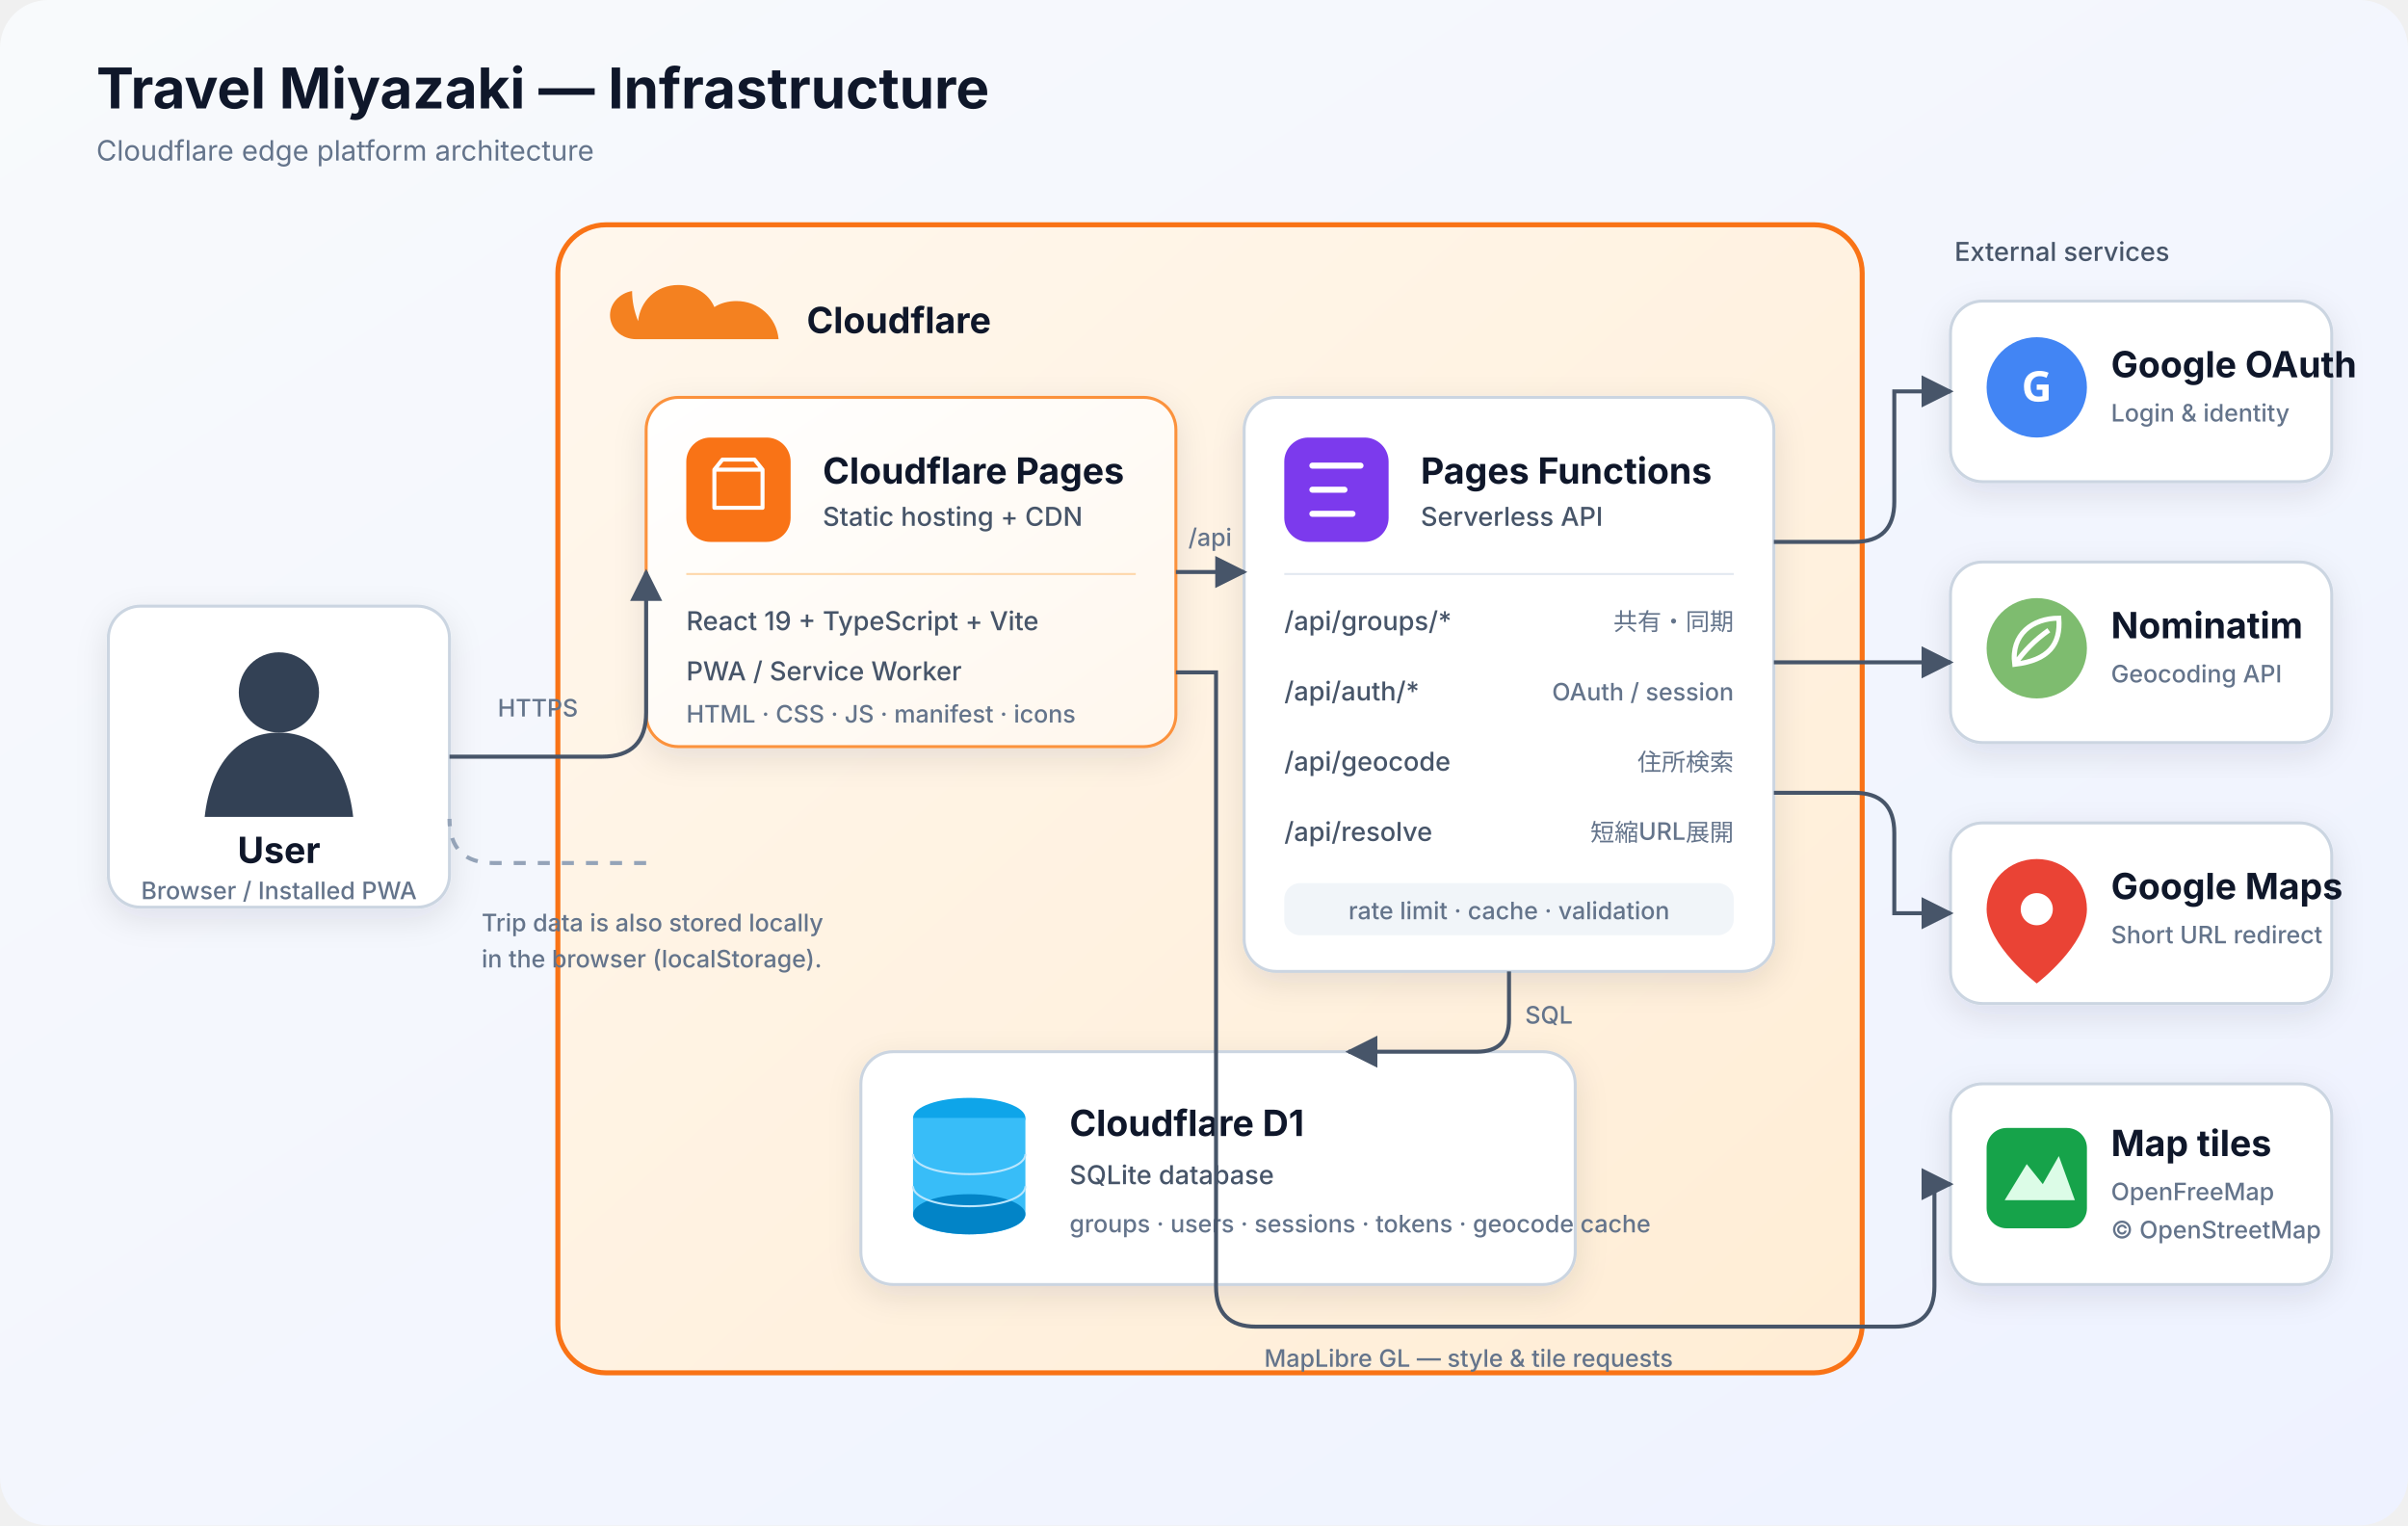
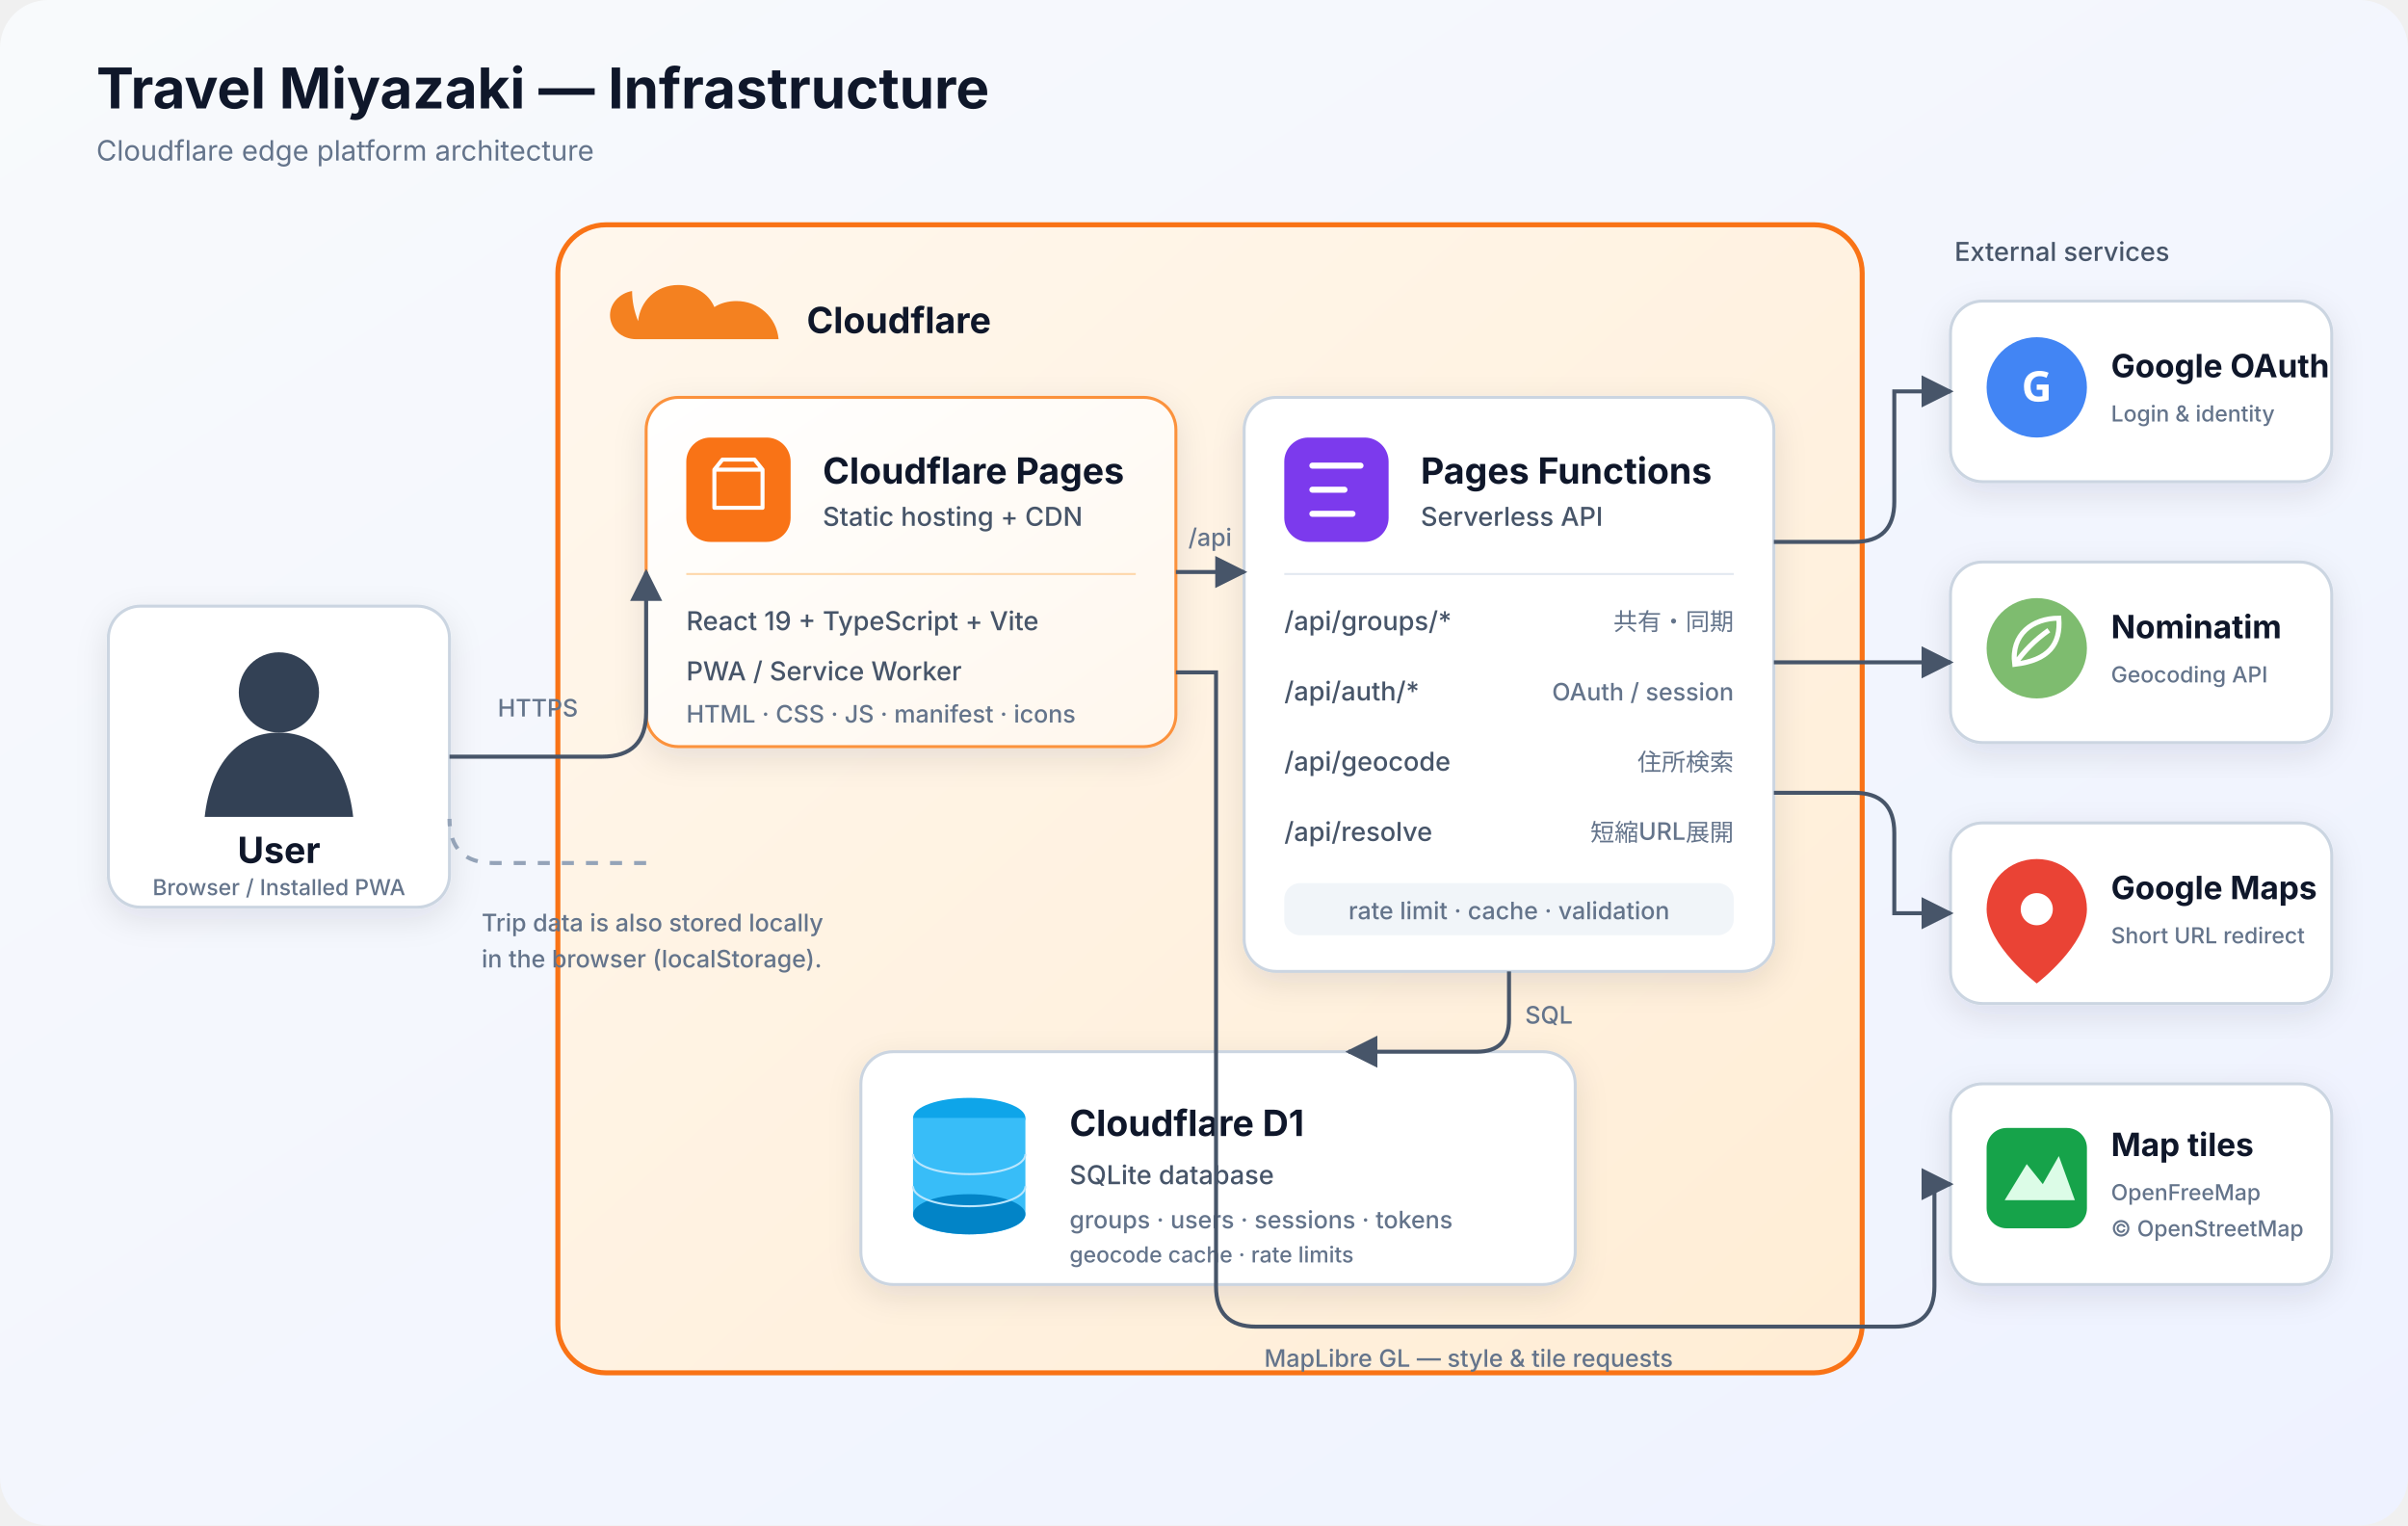
<svg xmlns="http://www.w3.org/2000/svg" width="1200" height="760" viewBox="0 0 1200 760" role="img" aria-labelledby="title desc">
  <defs>
    <linearGradient id="bg" x1="0" y1="0" x2="1" y2="1">
      <stop stop-color="#f8fafc" />
      <stop offset="1" stop-color="#eef2ff" />
    </linearGradient>
    <linearGradient id="cf" x1="0" y1="0" x2="1" y2="1">
      <stop stop-color="#fff7ed" />
      <stop offset="1" stop-color="#ffedd5" />
    </linearGradient>
    <linearGradient id="pages" x1="0" y1="0" x2="1" y2="1">
      <stop stop-color="#fff" />
      <stop offset="1" stop-color="#fff7ed" />
    </linearGradient>
    <filter id="shadow" x="-20%" y="-20%" width="140%" height="140%">
      <feDropShadow dx="0" dy="5" stdDeviation="8" flood-color="#0f172a" flood-opacity=".10" />
    </filter>
    <marker id="arrow" viewBox="0 0 10 10" refX="9" refY="5" markerWidth="8" markerHeight="8" orient="auto-start-reverse">
      <path d="M0 0 10 5 0 10Z" fill="#475569" />
    </marker>
    <style>
-       .title{font:700 28px system-ui,-apple-system,"Segoe UI",sans-serif;fill:#0f172a}.subtitle{font:400 14px system-ui,-apple-system,"Segoe UI",sans-serif;fill:#64748b}.label{font:700 18px system-ui,-apple-system,"Segoe UI",sans-serif;fill:#0f172a}.small{font:500 13px system-ui,-apple-system,"Segoe UI",sans-serif;fill:#475569}.tiny{font:500 12px system-ui,-apple-system,"Segoe UI",sans-serif;fill:#64748b}.white{fill:#fff}.line{fill:none;stroke:#475569;stroke-width:2;marker-end:url(#arrow)}.dash{fill:none;stroke:#94a3b8;stroke-width:2;stroke-dasharray:6 6}.box{fill:#fff;stroke:#cbd5e1;stroke-width:1.5;rx:16;filter:url(#shadow)}
+       .title{font:700 28px system-ui,-apple-system,"Segoe UI",sans-serif;fill:#0f172a}.subtitle{font:400 14px system-ui,-apple-system,"Segoe UI",sans-serif;fill:#64748b}.label{font:700 18px system-ui,-apple-system,"Segoe UI",sans-serif;fill:#0f172a}.service-title{font:700 16px system-ui,-apple-system,"Segoe UI",sans-serif;fill:#0f172a}.small{font:500 13px system-ui,-apple-system,"Segoe UI",sans-serif;fill:#475569}.tiny{font:500 12px system-ui,-apple-system,"Segoe UI",sans-serif;fill:#64748b}.micro{font:500 11px system-ui,-apple-system,"Segoe UI",sans-serif;fill:#64748b}.white{fill:#fff}.line{fill:none;stroke:#475569;stroke-width:2;marker-end:url(#arrow)}.dash{fill:none;stroke:#94a3b8;stroke-width:2;stroke-dasharray:6 6}.box{fill:#fff;stroke:#cbd5e1;stroke-width:1.5;rx:16;filter:url(#shadow)}
    </style>
  </defs>
  <rect width="1200" height="760" rx="24" fill="url(#bg)" />
  <text x="48" y="54" class="title">Travel Miyazaki — Infrastructure</text>
  <text x="48" y="80" class="subtitle">Cloudflare edge platform architecture</text>
  <g transform="translate(54 302)">
    <rect width="170" height="150" class="box" />
    <circle cx="85" cy="43" r="20" fill="#334155" />
    <path d="M48 105c3-27 17-42 37-42s34 15 37 42" fill="#334155" />
    <text x="85" y="128" text-anchor="middle" class="label">User</text>
-     <text x="85" y="146" text-anchor="middle" class="tiny">Browser / Installed PWA</text>
+     <text x="85" y="144" text-anchor="middle" class="micro">Browser / Installed PWA</text>
  </g>
  <rect x="278" y="112" width="650" height="572" rx="24" fill="url(#cf)" stroke="#f97316" stroke-width="2.5" />
  <g transform="translate(304 136)">
    <path d="M14 24c1-10 9-18 20-18 8 0 15 4 18 11 3-2 7-3 11-3 11 0 20 8 21 19H13c-7 0-13-5-13-12 0-6 5-11 11-12 0 5 1 10 3 15Z" fill="#f48120" />
    <text x="98" y="30" class="label">Cloudflare</text>
  </g>
  <g transform="translate(322 198)">
    <rect width="264" height="174" fill="url(#pages)" stroke="#fb923c" stroke-width="1.5" rx="16" filter="url(#shadow)" />
    <rect x="20" y="20" width="52" height="52" rx="12" fill="#f97316" />
    <path d="M34 36h24v19H34zM38 31h16l4 5H34z" fill="none" stroke="#fff" stroke-width="2" stroke-linejoin="round" />
    <text x="88" y="43" class="label">Cloudflare Pages</text>
    <text x="88" y="64" class="small">Static hosting + CDN</text>
    <line x1="20" y1="88" x2="244" y2="88" stroke="#fed7aa" />
    <text x="20" y="116" class="small">React 19 + TypeScript + Vite</text>
    <text x="20" y="141" class="small">PWA / Service Worker</text>
    <text x="20" y="162" class="tiny">HTML · CSS · JS · manifest · icons</text>
  </g>
  <g transform="translate(620 198)">
    <rect width="264" height="286" class="box" stroke="#fb923c" />
    <rect x="20" y="20" width="52" height="52" rx="12" fill="#7c3aed" />
    <path d="M34 34h24M34 46h16M34 58h20" stroke="#fff" stroke-width="3" stroke-linecap="round" />
    <text x="88" y="43" class="label">Pages Functions</text>
    <text x="88" y="64" class="small">Serverless API</text>
    <line x1="20" y1="88" x2="244" y2="88" stroke="#e2e8f0" />
    <text x="20" y="116" class="small">/api/groups/*</text>
    <text x="244" y="116" text-anchor="end" class="tiny">共有・同期</text>
    <text x="20" y="151" class="small">/api/auth/*</text>
    <text x="244" y="151" text-anchor="end" class="tiny">OAuth / session</text>
    <text x="20" y="186" class="small">/api/geocode</text>
    <text x="244" y="186" text-anchor="end" class="tiny">住所検索</text>
    <text x="20" y="221" class="small">/api/resolve</text>
    <text x="244" y="221" text-anchor="end" class="tiny">短縮URL展開</text>
    <rect x="20" y="242" width="224" height="26" rx="8" fill="#f1f5f9" />
    <text x="132" y="260" text-anchor="middle" class="tiny">rate limit · cache · validation</text>
  </g>
  <g transform="translate(429 524)">
    <rect width="356" height="116" class="box" stroke="#38bdf8" />
    <g transform="translate(20 23)">
      <ellipse cx="34" cy="10" rx="28" ry="10" fill="#0ea5e9" />
      <path d="M6 10v48c0 6 13 10 28 10s28-4 28-10V10" fill="#38bdf8" />
      <ellipse cx="34" cy="58" rx="28" ry="10" fill="#0284c7" />
      <path d="M6 28c0 6 13 10 28 10s28-4 28-10M6 44c0 6 13 10 28 10s28-4 28-10" fill="none" stroke="#bae6fd" />
    </g>
    <text x="104" y="42" class="label">Cloudflare D1</text>
    <text x="104" y="66" class="small">SQLite database</text>
-     <text x="104" y="90" class="tiny">groups · users · sessions · tokens · geocode cache</text>
+     <text x="104" y="88" class="tiny">groups · users · sessions · tokens</text>
+     <text x="104" y="105" class="micro">geocode cache · rate limits</text>
  </g>
  <text x="974" y="130" class="small">External services</text>
  <g transform="translate(972 150)">
    <rect width="190" height="90" class="box" />
    <circle cx="43" cy="43" r="25" fill="#4285f4" />
    <text x="43" y="50" text-anchor="middle" class="white" style="font:700 21px system-ui">G</text>
-     <text x="80" y="38" class="label">Google OAuth</text>
-     <text x="80" y="60" class="tiny">Login &amp; identity</text>
+     <text x="80" y="38" class="service-title">Google OAuth</text>
+     <text x="80" y="60" class="micro">Login &amp; identity</text>
  </g>
  <g transform="translate(972 280)">
    <rect width="190" height="90" class="box" />
    <circle cx="43" cy="43" r="25" fill="#7ebc6f" />
    <path d="M32 51c17-2 23-10 22-23-13 0-24 8-22 23Zm0 0c5-7 10-12 17-17" fill="none" stroke="#fff" stroke-width="2.5" />
-     <text x="80" y="38" class="label">Nominatim</text>
-     <text x="80" y="60" class="tiny">Geocoding API</text>
+     <text x="80" y="38" class="service-title">Nominatim</text>
+     <text x="80" y="60" class="micro">Geocoding API</text>
  </g>
  <g transform="translate(972 410)">
    <rect width="190" height="90" class="box" />
    <path d="M43 18c-14 0-25 11-25 25 0 18 25 37 25 37s25-19 25-37c0-14-11-25-25-25Z" fill="#ea4335" />
    <circle cx="43" cy="43" r="8" fill="#fff" />
-     <text x="80" y="38" class="label">Google Maps</text>
-     <text x="80" y="60" class="tiny">Short URL redirect</text>
+     <text x="80" y="38" class="service-title">Google Maps</text>
+     <text x="80" y="60" class="micro">Short URL redirect</text>
  </g>
  <g transform="translate(972 540)">
    <rect width="190" height="100" class="box" />
    <rect x="18" y="22" width="50" height="50" rx="10" fill="#16a34a" />
    <path d="M27 58l11-18 8 10 8-14 8 22Z" fill="#dcfce7" />
-     <text x="80" y="36" class="label">Map tiles</text>
-     <text x="80" y="58" class="tiny">OpenFreeMap</text>
-     <text x="80" y="77" class="tiny">© OpenStreetMap</text>
+     <text x="80" y="36" class="service-title">Map tiles</text>
+     <text x="80" y="58" class="micro">OpenFreeMap</text>
+     <text x="80" y="76" class="micro">© OpenStreetMap</text>
  </g>
  <path d="M224 377H300q22 0 22-22v-70" class="line" />
  <text x="248" y="357" class="tiny">HTTPS</text>
  <path d="M586 285H620" class="line" />
  <text x="603" y="272" text-anchor="middle" class="tiny">/api</text>
  <path d="M752 484v24q0 16-16 16H672" class="line" />
  <text x="760" y="510" class="tiny">SQL</text>
  <path d="M884 270h40q20 0 20-20v-55h28" class="line" />
  <path d="M884 330h88" class="line" />
  <path d="M884 395h40q20 0 20 20v40h28" class="line" />
  <path d="M586 335h20v306q0 20 20 20h318q20 0 20-20v-51h8" class="line" />
  <text x="630" y="681" class="tiny">MapLibre GL — style &amp; tile requests</text>
  <path d="M322 430H246q-22 0-22-22" class="dash" />
  <text x="240" y="464" class="tiny">Trip data is also stored locally</text>
  <text x="240" y="482" class="tiny">in the browser (localStorage).</text>
</svg>
